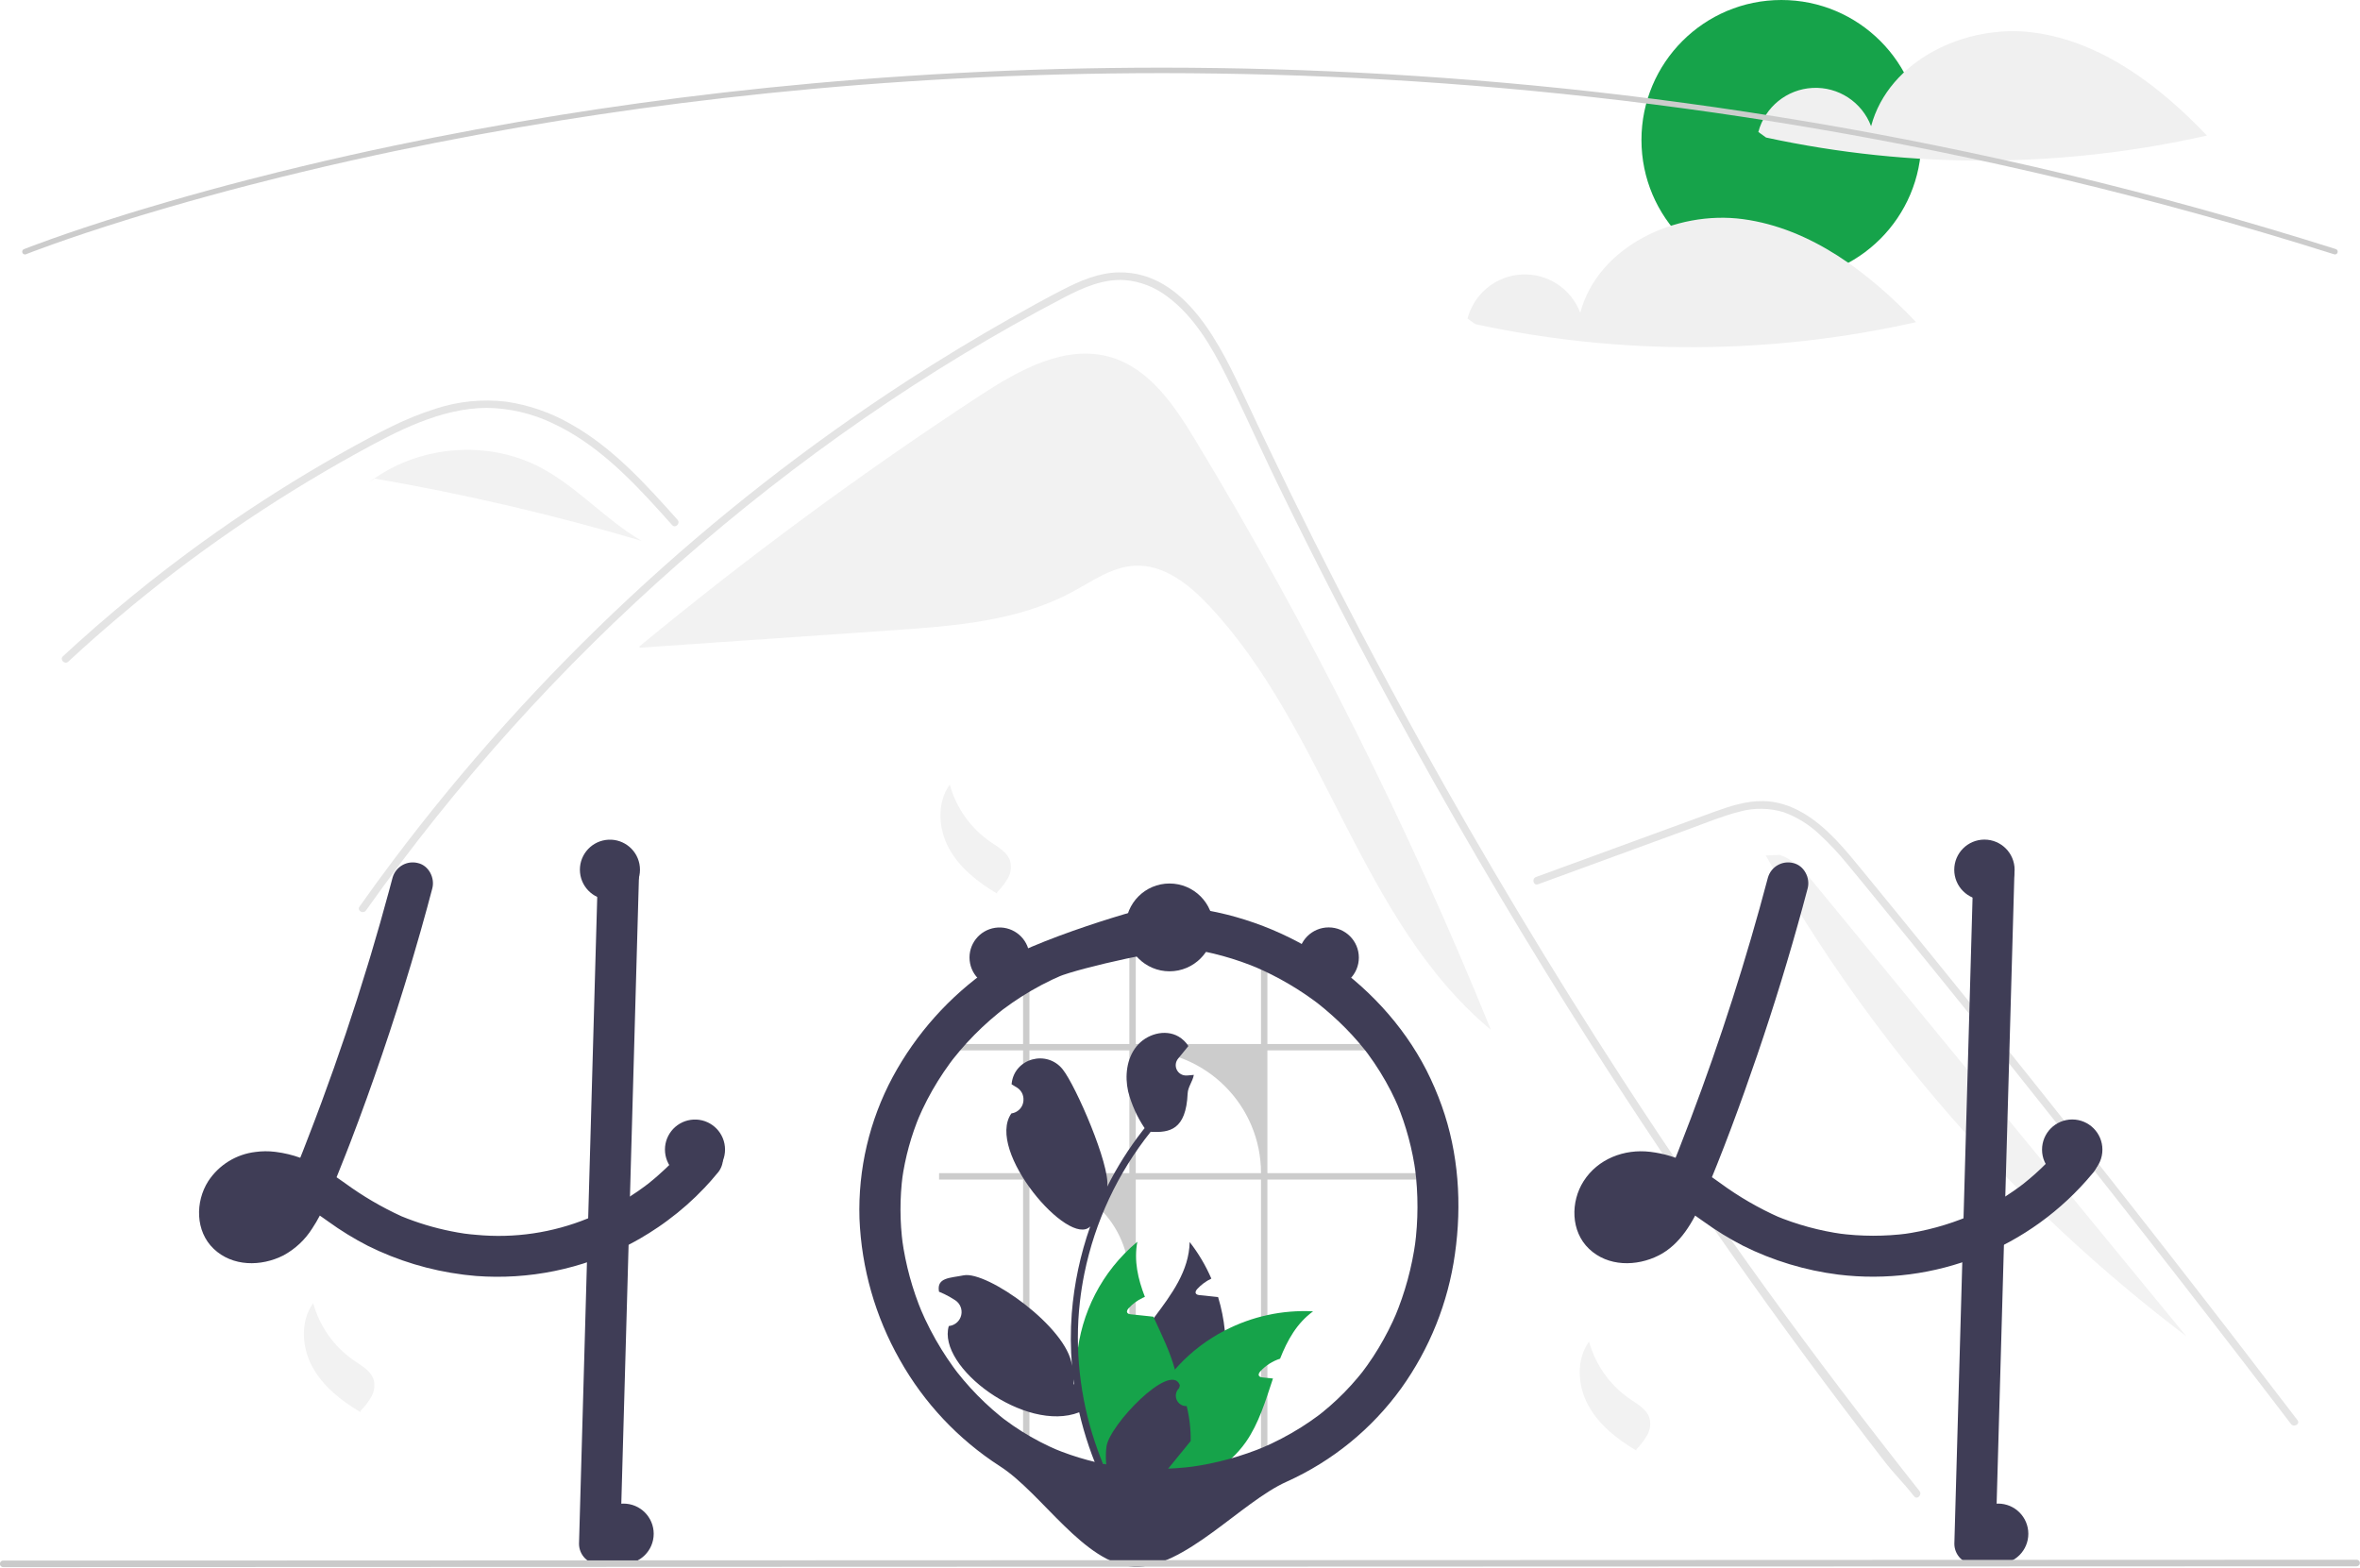
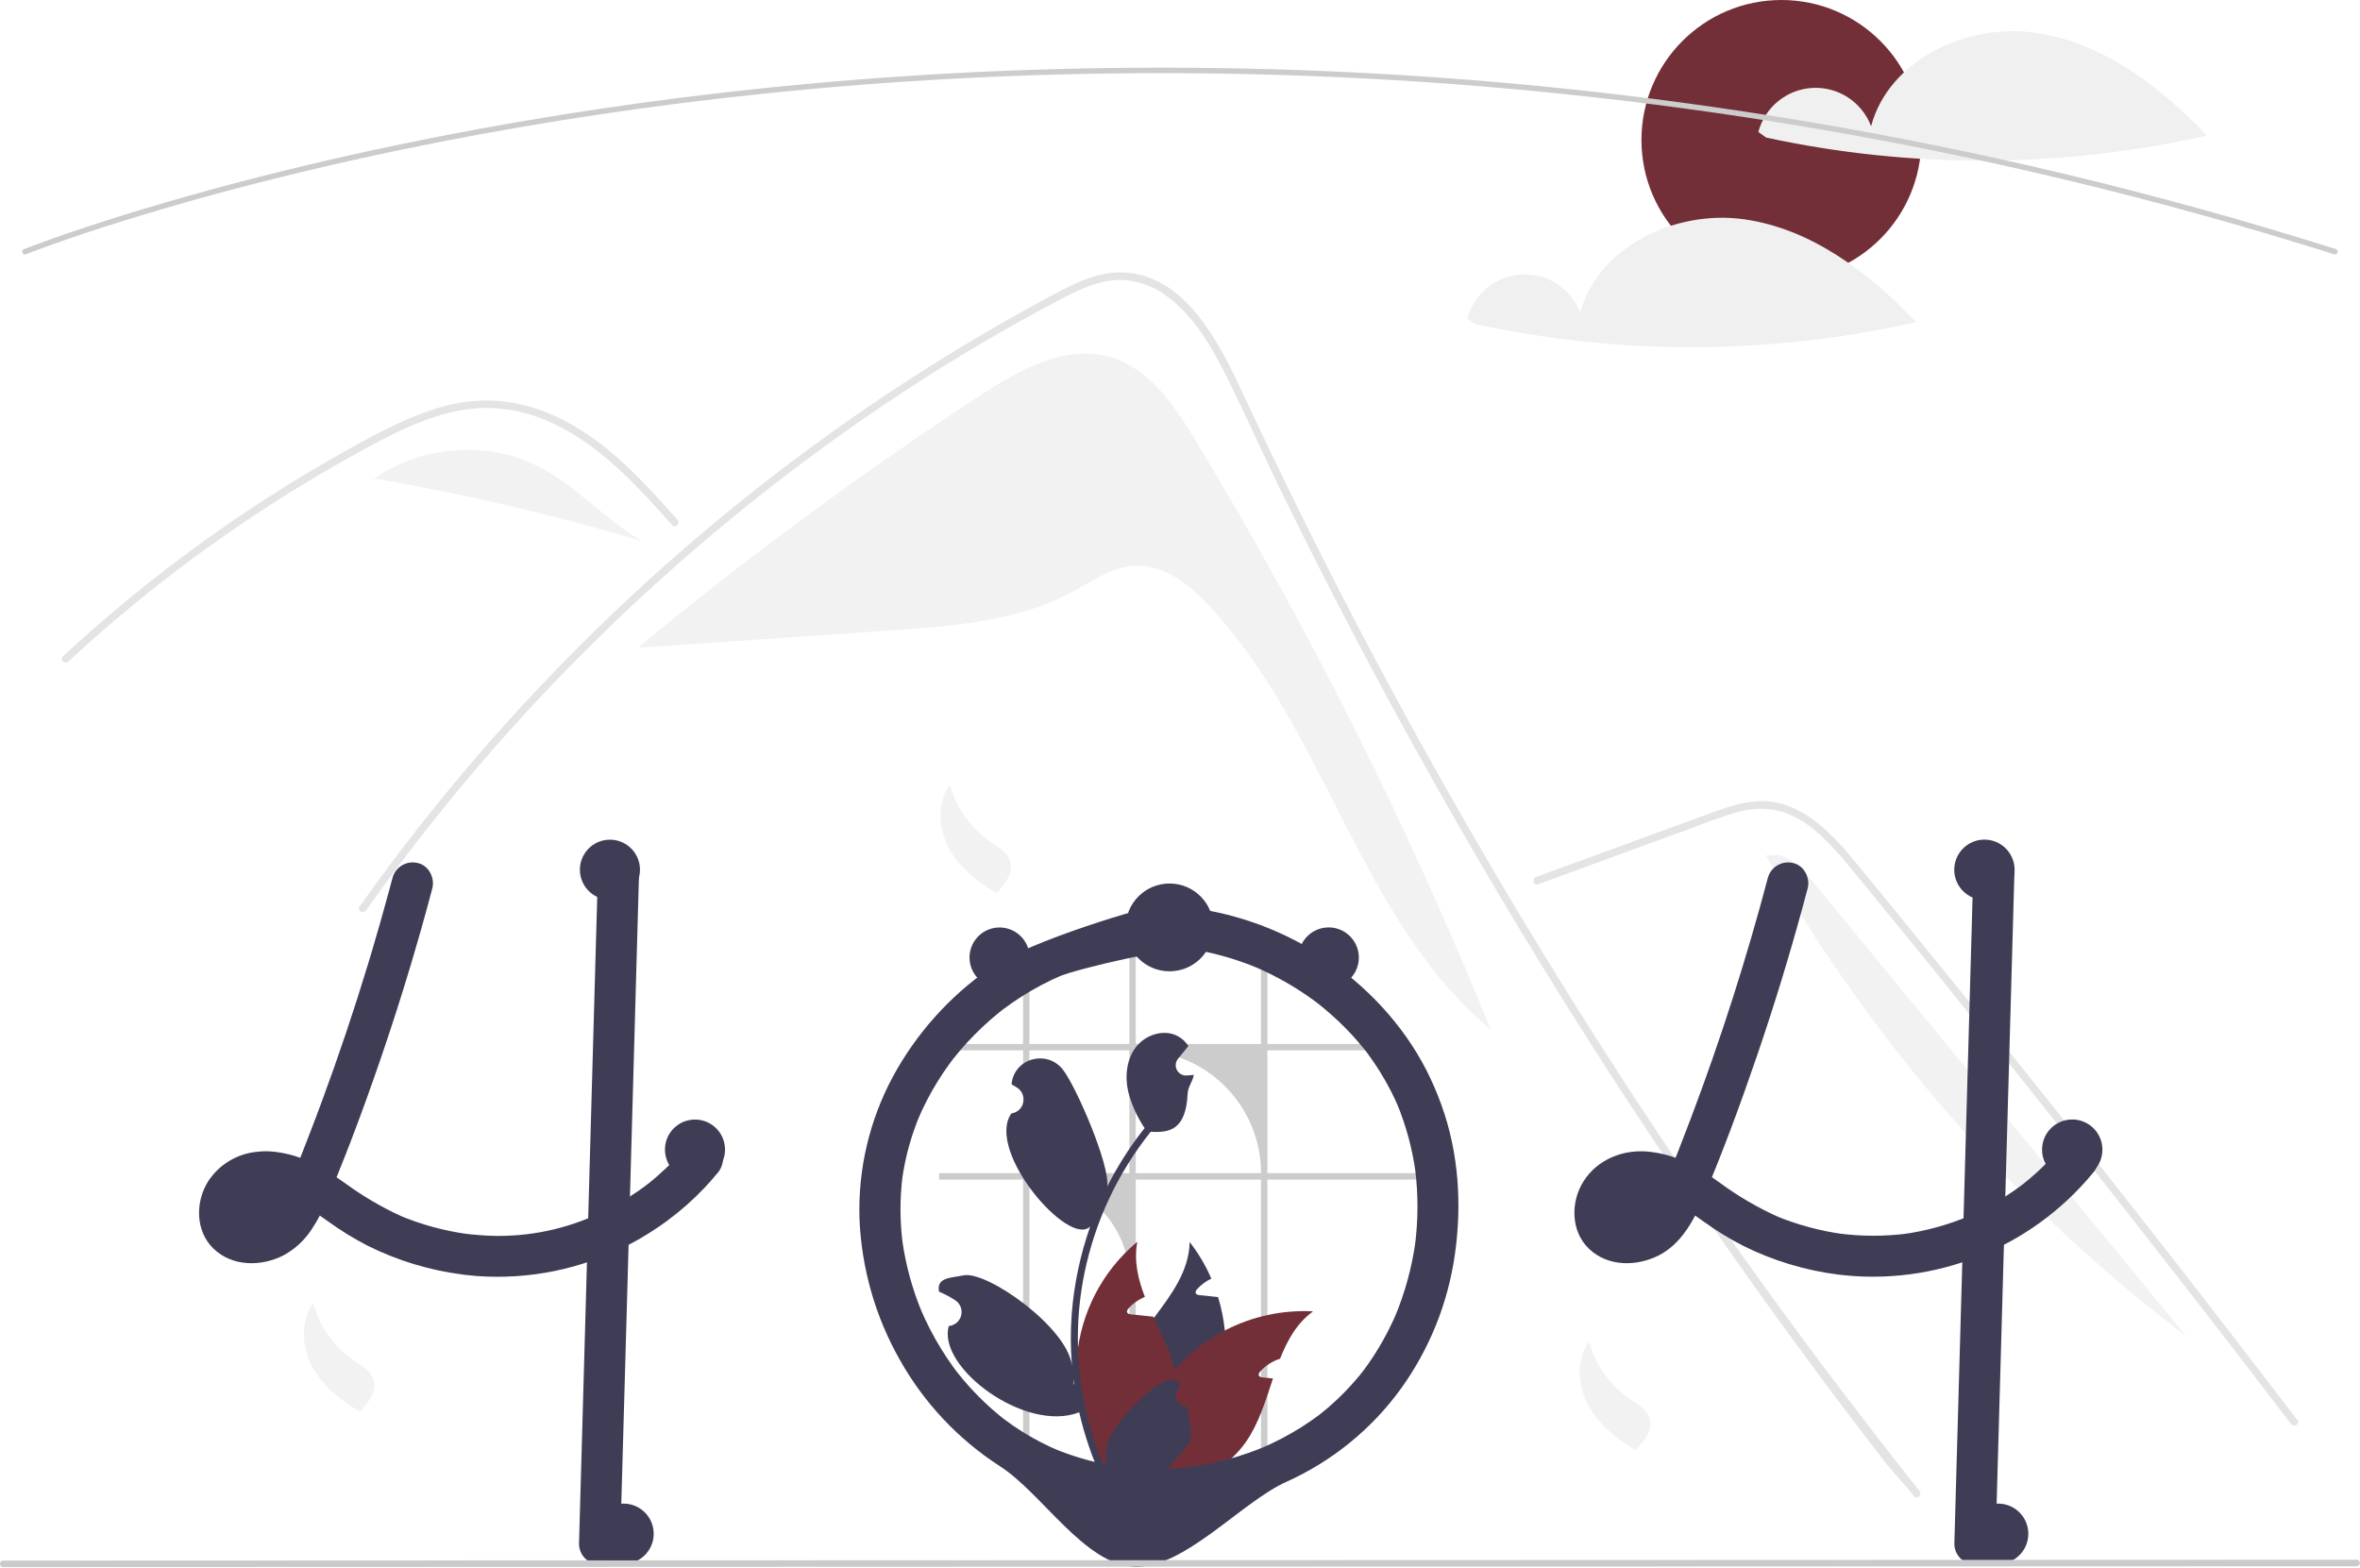
<svg xmlns="http://www.w3.org/2000/svg" width="860.131" height="571.148" viewBox="0 0 860.131 571.148" role="img" artist="Katerina Limpitsouni" source="https://undraw.co/">
  <path d="M605.67,324.953c-7.669-12.684-16.757-26.228-30.99-30.37-16.482-4.796-33.413,4.732-47.775,14.135a1392.157,1392.157,0,0,0-123.893,91.283l.043.492q46.226-3.188,92.451-6.376c22.265-1.535,45.296-3.283,64.972-13.816,7.467-3.997,14.745-9.336,23.206-9.708,10.512-.462,19.677,6.879,26.88,14.549,42.607,45.371,54.937,114.754,102.738,154.616A1516.995,1516.995,0,0,0,605.67,324.953Z" transform="translate(-169.9343 -164.426)" fill="#f2f2f2" />
  <path d="M867.571,709.781c-4.712-5.95-6.637-7.343-11.285-13.348q-56.764-73.416-106.708-151.792-33.924-53.23-64.483-108.504-14.549-26.278-28.3-52.969-10.67-20.695-20.865-41.638c-1.944-3.988-3.832-7.994-5.711-12.009-4.428-9.442-8.773-18.93-13.439-28.244-5.317-10.616-11.789-21.745-21.553-28.877a29.405,29.405,0,0,0-15.319-5.895c-7.948-.513-15.282,2.769-22.176,6.353-50.439,26.301-97.659,59.276-140.37,96.798A730.778,730.778,0,0,0,303.322,496.247c-1.008,1.439-3.392.064-2.374-1.384q6.009-8.498,12.257-16.813A734.817,734.817,0,0,1,500.805,303.064q18.248-11.826,37.183-22.542c6.362-3.603,12.752-7.16,19.251-10.497,6.371-3.273,13.137-6.215,20.416-6.325,24.77-.385,37.595,27.667,46.405,46.542q4.153,8.911,8.406,17.766,16.075,33.621,33.387,66.628,10.685,20.379,21.837,40.52,34.707,62.718,73.779,122.897c34.506,53.143,68.737,100.089,108.046,149.785C870.596,709.213,868.662,711.175,867.571,709.781Z" transform="translate(-169.9343 -164.426)" fill="#e4e4e4" />
  <path d="M414.916,355.804c-1.439-1.604-2.869-3.209-4.318-4.813-11.422-12.633-23.679-25.118-39.364-32.361a57.11,57.11,0,0,0-23.927-5.546c-8.562.028-16.932,2.273-24.843,5.418-3.74,1.494-7.398,3.19-11.001,4.996-4.116,2.072-8.159,4.281-12.183,6.509q-11.331,6.27-22.368,13.091-21.961,13.572-42.546,29.216-10.671,8.113-20.902,16.758-9.516,8.031-18.646,16.492c-1.302,1.201-3.245-.743-1.944-1.943,1.604-1.494,3.227-2.979,4.85-4.446q6.875-6.215,13.971-12.193,12.939-10.918,26.549-20.993,21.163-15.676,43.783-29.225,11.304-6.765,22.918-12.963c2.338-1.247,4.703-2.466,7.096-3.621a113.116,113.116,0,0,1,16.868-6.866,60.006,60.006,0,0,1,25.476-2.503,66.327,66.327,0,0,1,23.505,8.131c15.401,8.608,27.346,21.919,38.97,34.909C418.033,355.171,416.099,357.124,414.916,355.804Z" transform="translate(-169.9343 -164.426)" fill="#e4e4e4" />
  <path d="M730.477,486.711l36.905-13.498,18.323-6.702c5.968-2.183,11.921-4.667,18.09-6.23a28.539,28.539,0,0,1,16.374.209,37.738,37.738,0,0,1,12.771,7.917,103.64,103.64,0,0,1,10.475,11.186c3.989,4.794,7.92,9.639,11.868,14.467q24.441,29.891,48.563,60.041,24.121,30.15,47.92,60.556,23.857,30.48,47.385,61.216,2.882,3.765,5.76,7.534c1.06,1.388,3.449.02,2.375-1.388Q983.582,650.974,959.549,620.184q-24.092-30.864-48.516-61.466-24.424-30.601-49.179-60.937-6.167-7.558-12.354-15.099c-3.48-4.241-6.92-8.527-10.736-12.474-7.005-7.245-15.758-13.648-26.234-13.822-6.16-.102-12.121,1.852-17.844,3.923-6.17,2.232-12.325,4.506-18.486,6.759l-37.163,13.592-9.291,3.398c-1.649.603-.937,3.262.731,2.652Z" transform="translate(-169.9343 -164.426)" fill="#e4e4e4" />
  <path d="M366.377,334.526c-18.754-9.639-42.771-7.751-60.005,4.291a855.847,855.847,0,0,1,97.371,22.726C390.46,353.759,380.07,341.563,366.377,334.526Z" transform="translate(-169.9343 -164.426)" fill="#f2f2f2" />
  <path d="M306.188,338.784l-3.61,2.935c1.221-1.027,2.491-1.99,3.795-2.901C306.311,338.807,306.249,338.795,306.188,338.784Z" transform="translate(-169.9343 -164.426)" fill="#f2f2f2" />
  <path d="M831.549,486.846c-3.633-4.422-7.56-9.052-12.994-10.848l-5.073.2A575.436,575.436,0,0,0,966.749,651.418Q899.149,569.132,831.549,486.846Z" transform="translate(-169.9343 -164.426)" fill="#f2f2f2" />
  <path d="M516.084,450.367A37.481,37.481,0,0,0,531.015,471.325c2.82,1.92,6.157,3.762,7.122,7.035a8.379,8.379,0,0,1-.874,6.15,24.884,24.884,0,0,1-3.861,5.041l-.137.512c-6.998-4.147-13.656-9.393-17.522-16.551s-4.406-16.539.341-23.145" transform="translate(-169.9343 -164.426)" fill="#f2f2f2" />
  <path d="M749.084,653.367A37.481,37.481,0,0,0,764.015,674.325c2.82,1.92,6.157,3.762,7.122,7.035a8.379,8.379,0,0,1-.874,6.15,24.884,24.884,0,0,1-3.861,5.041l-.137.512c-6.998-4.147-13.656-9.393-17.522-16.551s-4.406-16.539.341-23.145" transform="translate(-169.9343 -164.426)" fill="#f2f2f2" />
  <path d="M284.084,639.367A37.481,37.481,0,0,0,299.015,660.325c2.82,1.92,6.157,3.762,7.122,7.035a8.379,8.379,0,0,1-.874,6.15,24.884,24.884,0,0,1-3.861,5.041l-.137.512c-6.998-4.147-13.656-9.393-17.522-16.551s-4.406-16.539.341-23.145" transform="translate(-169.9343 -164.426)" fill="#f2f2f2" />
-   <circle cx="649.249" cy="51" r="51" fill="#16a34a" />
+   <circle cx="649.249" cy="51" r="51" fill="#722F37" />
  <path d="M911.219,176.296c-24.717-3.341-52.935,10.019-59.341,34.124a21.597,21.597,0,0,0-41.094,2.109l2.83,2.027a372.275,372.275,0,0,0,160.659-.726C957.079,195.76,935.935,179.637,911.219,176.296Z" transform="translate(-169.9343 -164.426)" fill="#f0f0f0" />
  <path d="M805.219,244.296c-24.717-3.341-52.935,10.019-59.341,34.124a21.597,21.597,0,0,0-41.094,2.109l2.83,2.027a372.275,372.275,0,0,0,160.659-.726C851.079,263.76,829.935,247.637,805.219,244.296Z" transform="translate(-169.9343 -164.426)" fill="#f0f0f0" />
  <path d="M1020.946,257.154a.982.982,0,0,1-.302-.047C756.237,173.489,523.199,184.424,374.264,208.321c-20.269,3.251-40.591,7.006-60.404,11.161-5.058,1.06-10.306,2.195-15.597,3.378-6.319,1.407-12.554,2.856-18.532,4.306q-3.873.917-7.595,1.849c-3.758.928-7.572,1.895-11.66,2.957-4.568,1.178-9.209,2.413-13.797,3.672a.442.442,0,0,1-.051.015l0.0.001c-5.183,1.415-10.338,2.871-15.323,4.325-2.698.779-5.304,1.548-7.799,2.307-.279.077-.526.151-.776.228l-.536.163c-.311.095-.617.188-.924.275l-.02.006 0.0.001-.812.252c-.968.293-1.912.579-2.841.864-24.545,7.566-38.038,12.949-38.171,13.002a1,1,0,1,1-.744-1.856c.134-.053,13.693-5.463,38.328-13.058.932-.286,1.879-.572,2.85-.866l.754-.234c.026-.01.052-.018.078-.025.305-.087.61-.18.919-.273l.537-.163c.268-.081.531-.161.801-.235,2.479-.754,5.093-1.524,7.798-2.307,4.987-1.455,10.147-2.911,15.334-4.328.016-.006.033-.01.049-.015v-.001c4.604-1.263,9.263-2.503,13.845-3.685,4.094-1.063,7.915-2.032,11.68-2.962q3.738-.93,7.609-1.853c5.985-1.451,12.233-2.902,18.563-4.312,5.299-1.184,10.556-2.322,15.622-3.383,19.843-4.162,40.198-7.923,60.497-11.179C523.096,182.415,756.467,171.463,1021.246,255.201a1.0 1,0,0,1-.301,1.953Z" transform="translate(-169.9343 -164.426)" fill="#ccc" />
  <path d="M432.923,584.266a6.729,6.729,0,0,0-1.7-2.67,6.43,6.43,0,0,0-.92-.71c-2.61-1.74-6.51-2.13-8.99,0a5.81,5.81,0,0,0-.69.71q-1.11,1.365-2.28,2.67c-1.28,1.46-2.59,2.87-3.96,4.24-.39.38-.78.77-1.18,1.15-.23.23-.46.45-.69.67-.88.84-1.78,1.65-2.69,2.45-.48.43-.96.85-1.45,1.26-.73.61-1.46,1.22-2.2,1.81-.07.05-.14.1-.21.16-.02.01-.03.03-.05.04-.01,0-.02,0-.03.02a.179.179,0,0,0-.07.05c-.22.15-.37.25-.48.34.04-.02.08-.05.12-.07-.18.14-.37.28-.55.42-1.75,1.29-3.54,2.53-5.37,3.69a99.21,99.21,0,0,1-14.22,7.55c-.33.13-.67.27-1.01.4a85.97,85.97,0,0,1-40.85,6.02q-2.13-.165-4.26-.45c-1.64-.24-3.27-.53-4.89-.86a97.932,97.932,0,0,1-18.02-5.44,118.652,118.652,0,0,1-20.66-12.12c-1-.71-2.01-1.42-3.02-2.11,1.15-2.82,2.28-5.64,3.38-8.48.55-1.37,1.08-2.74,1.6-4.12,4.09-10.63,7.93-21.36,11.61-32.13q5.58-16.365,10.53-32.92.51-1.68.99-3.36,2.595-8.745,4.98-17.53c.15-.57.31-1.13.45-1.7q.69-2.52,1.35-5.04c1-3.79-1.26-8.32-5.24-9.23a7.634,7.634,0,0,0-9.22,5.24c-.43,1.62-.86,3.23-1.3,4.85q-3.165,11.745-6.66,23.41-.51,1.68-1.02,3.36-7.71,25.41-16.93,50.31-1.11,3.015-2.25,6.01c-.37.98-.74,1.96-1.12,2.94-.73,1.93-1.48,3.86-2.23,5.79-.43,1.13-.87,2.26-1.31,3.38-.29.71-.57,1.42-.85,2.12a41.809,41.809,0,0,0-8.81-2.12l-.48-.06a27.397,27.397,0,0,0-7.01.06,23.914,23.914,0,0,0-17.24,10.66c-4.77,7.51-4.71,18.25,1.98,24.63,6.89,6.57,17.32,6.52,25.43,2.41a28.351,28.351,0,0,0,10.52-9.86,50.569,50.569,0,0,0,2.74-4.65c.21.14.42.28.63.43.8.56,1.6,1.13,2.39,1.69a111.738,111.738,0,0,0,14.51,8.91,108.359,108.359,0,0,0,34.62,10.47c.27.03.53.07.8.1,1.33.17,2.67.3,4.01.41a103.782,103.782,0,0,0,55.58-11.36q2.175-1.125,4.31-2.36,3.315-1.92,6.48-4.08c1.15-.78,2.27-1.57,3.38-2.4a101.042,101.042,0,0,0,13.51-11.95q2.355-2.475,4.51-5.11a8.061,8.061,0,0,0,2.2-5.3A7.564,7.564,0,0,0,432.923,584.266Zm-165.59,23.82c.21-.15.42-.31.62-.47C267.893,607.766,267.603,607.936,267.333,608.086Zm3.21-3.23c-.23.26-.44.52-.67.78a23.366,23.366,0,0,1-2.25,2.2c-.11.1-.23.2-.35.29a.01.01,0,0,0-.01.01,3.804,3.804,0,0,0-.42.22q-.645.39-1.32.72a17.005,17.005,0,0,1-2.71.75,16.799,16.799,0,0,1-2.13.02h-.02a14.823,14.823,0,0,1-1.45-.4c-.24-.12-.47-.26-.7-.4-.09-.08-.17-.16-.22-.21a2.44,2.44,0,0,1-.27-.29.01.01,0,0,0-.01-.01c-.11-.2-.23-.4-.34-.6a.031.031,0,0,1-.01-.02c-.08-.25-.15-.51-.21-.77a12.511,12.511,0,0,1,.01-1.37,13.467,13.467,0,0,1,.54-1.88,11.068,11.068,0,0,1,.69-1.26c.02-.04.12-.2.23-.38.01-.01.01-.01.01-.02.15-.17.3-.35.46-.51.27-.3.56-.56.85-.83a18.022,18.022,0,0,1,1.75-1.01,19.481,19.481,0,0,1,2.93-.79,24.989,24.989,0,0,1,4.41.04,30.301,30.301,0,0,1,4.1,1.01,36.945,36.945,0,0,1-2.77,4.54C270.623,604.746,270.583,604.806,270.543,604.856Zm-11.12-3.29a2.18,2.18,0,0,1-.31.39A1.409,1.409,0,0,1,259.423,601.566Z" transform="translate(-169.9343 -164.426)" fill="#3f3d56" />
  <path d="M402.863,482.136q-.135,4.71-.27,9.42-.285,10.455-.59,20.92-.315,11.775-.66,23.54-.165,6.075-.34,12.15-.465,16.365-.92,32.72c-.03,1.13-.07,2.25-.1,3.38q-.225,8.115-.45,16.23-.255,8.805-.5,17.61-.18,6.6-.37,13.21-1.35,47.895-2.7,95.79a7.648,7.648,0,0,1-7.5,7.5,7.561,7.561,0,0,1-7.5-7.5q.75-26.94,1.52-53.88.675-24.36,1.37-48.72.225-8.025.45-16.06.345-12.09.68-24.18c.03-1.13.07-2.25.1-3.38.02-.99.05-1.97.08-2.96q.66-23.475,1.32-46.96.27-9.24.52-18.49.3-10.545.6-21.08c.09-3.09.17-6.17.26-9.26a7.648,7.648,0,0,1,7.5-7.5A7.561,7.561,0,0,1,402.863,482.136Z" transform="translate(-169.9343 -164.426)" fill="#3f3d56" />
  <path d="M814.291,484.217a893.238,893.238,0,0,1-28.161,87.941c-3.007,7.946-6.083,15.877-9.371,23.712l.756-1.792a54.583,54.583,0,0,1-5.59,10.612q-.229.321-.467.636,1.166-1.49.443-.589c-.254.301-.505.602-.768.895a23.664,23.664,0,0,1-2.249,2.203q-.301.258-.612.504l.938-.729c-.109.257-.873.597-1.111.743a18.254,18.254,0,0,1-2.405,1.219l1.792-.756a19.086,19.086,0,0,1-4.231,1.161l1.994-.268a17.021,17.021,0,0,1-4.298.046l1.994.268a14.002,14.002,0,0,1-3.405-.917l1.792.756a12.012,12.012,0,0,1-1.679-.896c-.271-.177-1.105-.809-.015.025,1.133.866.146.074-.088-.156-.194-.192-.37-.4-.56-.595-.882-.905.996,1.557.397.499a18.182,18.182,0,0,1-.878-1.637l.756,1.792a11.925,11.925,0,0,1-.728-2.651l.268,1.994a13.651,13.651,0,0,1-.003-3.405l-.268,1.994a15.964,15.964,0,0,1,.995-3.68l-.756,1.792a16.729,16.729,0,0,1,1.178-2.298,6.729,6.729,0,0,1,.729-1.071c.049.016-1.269,1.513-.569.757.183-.198.354-.406.539-.602.296-.314.614-.601.926-.898,1.045-.994-1.462.966-.257.179a19.049,19.049,0,0,1,2.749-1.499l-1.792.756a20.311,20.311,0,0,1,4.995-1.34l-1.994.268a25.628,25.628,0,0,1,6.461.076l-1.994-.268a33.211,33.211,0,0,1,7.892,2.22l-1.792-.756c5.39,2.314,10.163,5.749,14.928,9.118a111.95,111.95,0,0,0,14.506,8.906,108.388,108.388,0,0,0,34.622,10.474,103.933,103.933,0,0,0,92.586-36.752,8.078,8.078,0,0,0,2.197-5.303,7.632,7.632,0,0,0-2.197-5.303c-2.752-2.526-7.949-3.239-10.607,0a95.636,95.636,0,0,1-8.107,8.727q-2.017,1.914-4.142,3.71-1.214,1.026-2.461,2.011c-.393.311-1.619,1.138.263-.197-.431.306-.845.64-1.271.955a99.269,99.269,0,0,1-20.332,11.565l1.792-.756a96.836,96.836,0,0,1-24.171,6.622l1.994-.268a97.643,97.643,0,0,1-25.754-.038l1.994.268a99.8,99.8,0,0,1-24.857-6.77l1.792.756a116.025,116.025,0,0,1-21.736-12.591,86.877,86.877,0,0,0-11.113-6.994,42.824,42.824,0,0,0-14.438-4.389c-9.439-1.111-19.057,2.566-24.246,10.72-4.776,7.505-4.714,18.244,1.974,24.625,6.888,6.572,17.318,6.517,25.436,2.406,7.817-3.959,12.513-12.185,15.815-19.942,7.431-17.455,14.01-35.314,20.14-53.263q9.097-26.637,16.499-53.813.917-3.366,1.807-6.739c1.001-3.789-1.261-8.32-5.238-9.226a7.633,7.633,0,0,0-9.226,5.238Z" transform="translate(-169.9343 -164.426)" fill="#3f3d56" />
  <path d="M889.124,482.136l-2.7,95.793-2.685,95.294-1.518,53.884a7.565,7.565,0,0,0,7.5,7.5,7.649,7.649,0,0,0,7.5-7.5l2.7-95.793,2.685-95.294,1.518-53.884a7.565,7.565,0,0,0-7.5-7.5,7.649,7.649,0,0,0-7.5,7.5Z" transform="translate(-169.9343 -164.426)" fill="#3f3d56" />
  <path d="M629.526,700.361h2.329V594.319h54.329v-2.323H631.855V547.252H673.81q-.923-1.173-1.899-2.317H631.855V515.382c-.77-.328-1.547-.645-2.329-.944V544.935h-45.652V507.07c-.782.036-1.553.09-2.329.155v37.71h-36.42V516.684c-.782.346-1.553.711-2.317,1.093V544.935h-30.616v2.317h30.616v44.744h-30.616v2.323h30.616V700.361h2.317V594.319a36.413,36.413,0,0,1,36.42,36.42v69.622h2.329V594.319h45.652Zm-84.401-108.365V547.252h36.42v44.744Zm38.749,0V547.252h.914a44.741,44.741,0,0,1,44.738,44.744Z" transform="translate(-169.9343 -164.426)" opacity="0.2" />
  <path d="M615.303,668.566a63.059,63.059,0,0,1-20.05,33.7c-.74.64-1.48,1.26-2.25,1.87q-2.805.255-5.57.52c-1.53.14-3.04.29-4.54.43l-.27.03-.19-1.64-.76-6.64a37.623,37.623,0,0,1-3.3-32.44c2.64-7.12,7.42-13.41,12.12-19.65,6.49-8.62,12.8-17.14,13.03-27.65a60.544,60.544,0,0,1,7.9,13.33,16.432,16.432,0,0,0-5.12,3.77c-.41.45-.82,1.08-.54,1.62.24.46.84.57,1.36.63,1.25.13,2.51.26,3.76.39,1,.11,2,.21,3,.32a63.99,63.99,0,0,1,2.45,12.18A61.189,61.189,0,0,1,615.303,668.566Z" transform="translate(-169.9343 -164.426)" fill="#3f3d56" />
-   <path d="M648.503,642.356c-5.9,4.29-9.35,10.46-12.03,17.26a16.628,16.628,0,0,0-7.17,4.58c-.41.45-.82,1.08-.54,1.62.24.46.84.57,1.36.63,1.25.13,2.51.26,3.76.39-2.68,8.04-5.14,16.36-9.88,23.15a36.989,36.989,0,0,1-12.03,10.91,38.492,38.492,0,0,1-4.02,1.99q-7.62.585-14.95,1.25-2.805.255-5.57.52c-1.53.14-3.04.29-4.54.43q-.015-.825,0-1.65a63.304,63.304,0,0,1,15.25-39.86c.45-.52.91-1.03,1.38-1.54a61.792,61.792,0,0,1,16.81-12.7A62.654,62.654,0,0,1,648.503,642.356Z" transform="translate(-169.9343 -164.426)" fill="#16a34a" />
-   <path d="M589.163,699.526l-1.15,3.4-.58,1.73c-1.53.14-3.04.29-4.54.43l-.27.03c-1.66.17-3.31.34-4.96.51-.43-.5-.86-1.01-1.28-1.53a62.03,62.03,0,0,1,8.07-87.11c-1.32,6.91.22,13.53,2.75,20.1-.27.11-.53.22-.78.34a16.432,16.432,0,0,0-5.12,3.77c-.41.45-.82,1.08-.54,1.62.24.46.84.57,1.36.63,1.25.13,2.51.26,3.76.39,1,.11,2,.21,3,.32q.705.075,1.41.15c.07.15.13.29.2.44,2.85,6.18,5.92,12.39,7.65,18.83a43.666,43.666,0,0,1,1.02,4.91A37.604,37.604,0,0,1,589.163,699.526Z" transform="translate(-169.9343 -164.426)" fill="#16a34a" />
+   <path d="M648.503,642.356c-5.9,4.29-9.35,10.46-12.03,17.26a16.628,16.628,0,0,0-7.17,4.58c-.41.45-.82,1.08-.54,1.62.24.46.84.57,1.36.63,1.25.13,2.51.26,3.76.39-2.68,8.04-5.14,16.36-9.88,23.15a36.989,36.989,0,0,1-12.03,10.91,38.492,38.492,0,0,1-4.02,1.99q-7.62.585-14.95,1.25-2.805.255-5.57.52c-1.53.14-3.04.29-4.54.43q-.015-.825,0-1.65a63.304,63.304,0,0,1,15.25-39.86c.45-.52.91-1.03,1.38-1.54a61.792,61.792,0,0,1,16.81-12.7A62.654,62.654,0,0,1,648.503,642.356Z" transform="translate(-169.9343 -164.426)" fill="#722F37" />
+   <path d="M589.163,699.526l-1.15,3.4-.58,1.73c-1.53.14-3.04.29-4.54.43l-.27.03c-1.66.17-3.31.34-4.96.51-.43-.5-.86-1.01-1.28-1.53a62.03,62.03,0,0,1,8.07-87.11c-1.32,6.91.22,13.53,2.75,20.1-.27.11-.53.22-.78.34a16.432,16.432,0,0,0-5.12,3.77c-.41.45-.82,1.08-.54,1.62.24.46.84.57,1.36.63,1.25.13,2.51.26,3.76.39,1,.11,2,.21,3,.32q.705.075,1.41.15c.07.15.13.29.2.44,2.85,6.18,5.92,12.39,7.65,18.83a43.666,43.666,0,0,1,1.02,4.91A37.604,37.604,0,0,1,589.163,699.526Z" transform="translate(-169.9343 -164.426)" fill="#722F37" />
  <path d="M689.821,554.487c-8.609-16.792-21.946-30.921-37.632-41.304a114.237,114.237,0,0,0-52.563-18.38q-3.69-.335-7.399-.393c-2.921-.044-46.866,12.632-61.587,22.982a114.295,114.295,0,0,0-35.333,39.527,102.5,102.5,0,0,0-12.126,51.633,113.564,113.564,0,0,0,14.703,51.476,110.475,110.475,0,0,0,36.444,38.746C549.667,708.561,565.074,734.51,583.183,735.426c18.246.923,39.054-23.555,55.695-30.987a104.425,104.425,0,0,0,41.726-34.005,110.25,110.25,0,0,0,19.599-48.948c2.574-18.083,1.374-36.733-4.801-54.016a111.86,111.86,0,0,0-5.58-12.983c-1.78-3.505-6.996-4.796-10.261-2.691a7.68,7.68,0,0,0-2.691,10.261q1.568,3.088,2.915,6.278l-.756-1.792a101.151,101.151,0,0,1,6.876,25.538l-.268-1.994a109.229,109.229,0,0,1-.066,28.683l.268-1.994a109.734,109.734,0,0,1-7.555,27.674l.756-1.792a104.212,104.212,0,0,1-6.672,13.098q-1.923,3.186-4.081,6.222c-.632.888-1.283,1.761-1.939,2.631-.856,1.136,1.167-1.483.282-.369-.151.19-.3.38-.452.569q-.681.852-1.382,1.688a93.613,93.613,0,0,1-10.176,10.384q-1.366,1.192-2.778,2.331c-.469.378-.932.773-1.421,1.125.019-.013,1.58-1.199.656-.511-.29.216-.579.436-.87.652q-2.91,2.156-5.974,4.092a103.485,103.485,0,0,1-14.756,7.713l1.792-.756a109.215,109.215,0,0,1-27.597,7.552l1.994-.268a108.154,108.154,0,0,1-28.589.051l1.994.268a99.835,99.835,0,0,1-25.095-6.784l1.792.756a93.643,93.643,0,0,1-13.416-6.991q-3.174-2-6.184-4.247c-.286-.214-.57-.43-.855-.645-.915-.691.658.51.67.518a19.169,19.169,0,0,1-1.535-1.225q-1.454-1.184-2.861-2.422a101.989,101.989,0,0,1-10.493-10.709q-1.213-1.434-2.374-2.911c-.335-.426-.947-1.29.404.529-.178-.239-.362-.474-.542-.712q-.647-.858-1.276-1.728-2.203-3.048-4.188-6.246a109.29,109.29,0,0,1-7.805-15.108l.756,1.792a106.588,106.588,0,0,1-7.34-26.837l.268,1.994a97.866,97.866,0,0,1-.048-25.636l-.268,1.994A94.673,94.673,0,0,1,505.276,570.55l-.756,1.792a101.557,101.557,0,0,1,7.195-13.856q2.066-3.323,4.378-6.485.525-.718,1.062-1.428c.324-.428,1.215-1.493-.305.388.149-.184.293-.374.439-.56q1.269-1.608,2.6-3.165A107.402,107.402,0,0,1,530.772,536.215q1.474-1.292,2.995-2.529.691-.562,1.391-1.113c.187-.147.376-.291.562-.439-1.997,1.59-.555.433-.102.093q3.134-2.348,6.435-4.461a103.644,103.644,0,0,1,15.387-8.108l-1.792.756c7.76-3.258,42.141-10.949,48.394-10.11l-1.994-.268A106.225,106.225,0,0,1,628.768,517.419l-1.792-.756a110.313,110.313,0,0,1,12.6,6.329q3.043,1.784,5.967,3.763,1.384.937,2.738,1.915.677.489,1.346.989c.248.185.494.373.741.558,1.039.779-1.431-1.128-.342-.267a110.843,110.843,0,0,1,10.368,9.253q2.401,2.445,4.637,5.045,1.147,1.334,2.246,2.708c.364.455,1.605,2.101.084.085.372.493.747.982,1.114,1.479a97.977,97.977,0,0,1,8.392,13.538c1.793,3.498,6.987,4.802,10.261,2.691A7.677,7.677,0,0,0,689.821,554.487Z" transform="translate(-169.9343 -164.426)" fill="#3f3d56" />
  <path d="M602.431,676.882a3.78,3.78,0,0,1-2.739-6.551c.095-.379.164-.651.259-1.03q-.051-.124-.103-.247c-3.48-8.298-25.685,14.833-26.645,22.632a30.029,30.029,0,0,0,.527,10.328A120.392,120.392,0,0,1,562.778,652.01a116.202,116.202,0,0,1,.721-12.963q.597-5.293,1.657-10.511a121.787,121.787,0,0,1,24.151-51.616c6.874.384,12.898-.663,13.48-13.985.103-2.37,1.861-4.422,2.248-6.756-.656.086-1.323.14-1.979.183-.204.011-.42.021-.624.032l-.077.003a3.745,3.745,0,0,1-3.076-6.101q.425-.523.851-1.046c.43-.538.871-1.065,1.302-1.603a1.865,1.865,0,0,0,.14-.161c.495-.613.99-1.216,1.485-1.829a10.829,10.829,0,0,0-3.55-3.432c-4.959-2.905-11.801-.893-15.384,3.593-3.593,4.486-4.271,10.779-3.023,16.384a43.398,43.398,0,0,0,6.003,13.383c-.269.344-.549.678-.818,1.022a122.574,122.574,0,0,0-12.794,20.268c1.016-7.939-11.412-36.608-16.218-42.681-5.773-7.294-17.611-4.111-18.628,5.136q-.015.134-.029.268,1.071.604,2.096,1.282a5.127,5.127,0,0,1-2.067,9.33l-.105.016c-9.556,13.644,21.077,49.155,28.745,41.181a125.11,125.11,0,0,0-6.734,31.693,118.664,118.664,0,0,0,.086,19.16l-.032-.226C558.902,648.154,529.674,627.514,521.139,629.233c-4.917.99-9.76.765-9.013,5.725q.018.119.036.237a34.442,34.442,0,0,1,3.862,1.861q1.071.604,2.096,1.282a5.127,5.127,0,0,1-2.067,9.33l-.105.016c-.075.011-.14.022-.215.032-4.35,14.966,27.907,39.12,47.518,31.435h.011a125.075,125.075,0,0,0,8.402,24.528H601.679c.108-.334.204-.678.301-1.011a34.102,34.102,0,0,1-8.305-.495c2.227-2.733,4.454-5.487,6.681-8.219a1.861,1.861,0,0,0,.14-.161c1.13-1.398,2.27-2.786,3.399-4.185l.001-.002a49.952,49.952,0,0,0-1.464-12.725Zm-34.371-67.613.016-.021-.016.043Zm-6.648,59.932-.258-.581c.011-.42.011-.839,0-1.269,0-.118-.021-.237-.021-.355.097.742.183,1.485.29,2.227Z" transform="translate(-169.9343 -164.426)" fill="#3f3d56" />
  <circle cx="95.249" cy="439" r="11" fill="#3f3d56" />
  <circle cx="227.249" cy="559" r="11" fill="#3f3d56" />
  <circle cx="728.249" cy="559" r="11" fill="#3f3d56" />
  <circle cx="755.249" cy="419" r="11" fill="#3f3d56" />
  <circle cx="723.249" cy="317" r="11" fill="#3f3d56" />
  <path d="M434.183,583.426a10.949,10.949,0,1,1-.21-2.16A10.992,10.992,0,0,1,434.183,583.426Z" transform="translate(-169.9343 -164.426)" fill="#3f3d56" />
  <circle cx="484.249" cy="349" r="11" fill="#3f3d56" />
  <path d="M545.183,513.426a10.949,10.949,0,1,1-.21-2.16A10.992,10.992,0,0,1,545.183,513.426Z" transform="translate(-169.9343 -164.426)" fill="#3f3d56" />
  <path d="M403.183,481.426a10.949,10.949,0,1,1-.21-2.16A10.992,10.992,0,0,1,403.183,481.426Z" transform="translate(-169.9343 -164.426)" fill="#3f3d56" />
  <circle cx="599.249" cy="443" r="11" fill="#3f3d56" />
  <circle cx="426.249" cy="338" r="16" fill="#3f3d56" />
  <path d="M1028.875,735.267l-857.75.307a1.191,1.191,0,1,1,0-2.381l857.75-.307a1.191,1.191,0,0,1,0,2.381Z" transform="translate(-169.9343 -164.426)" fill="#cacaca" />
</svg>
